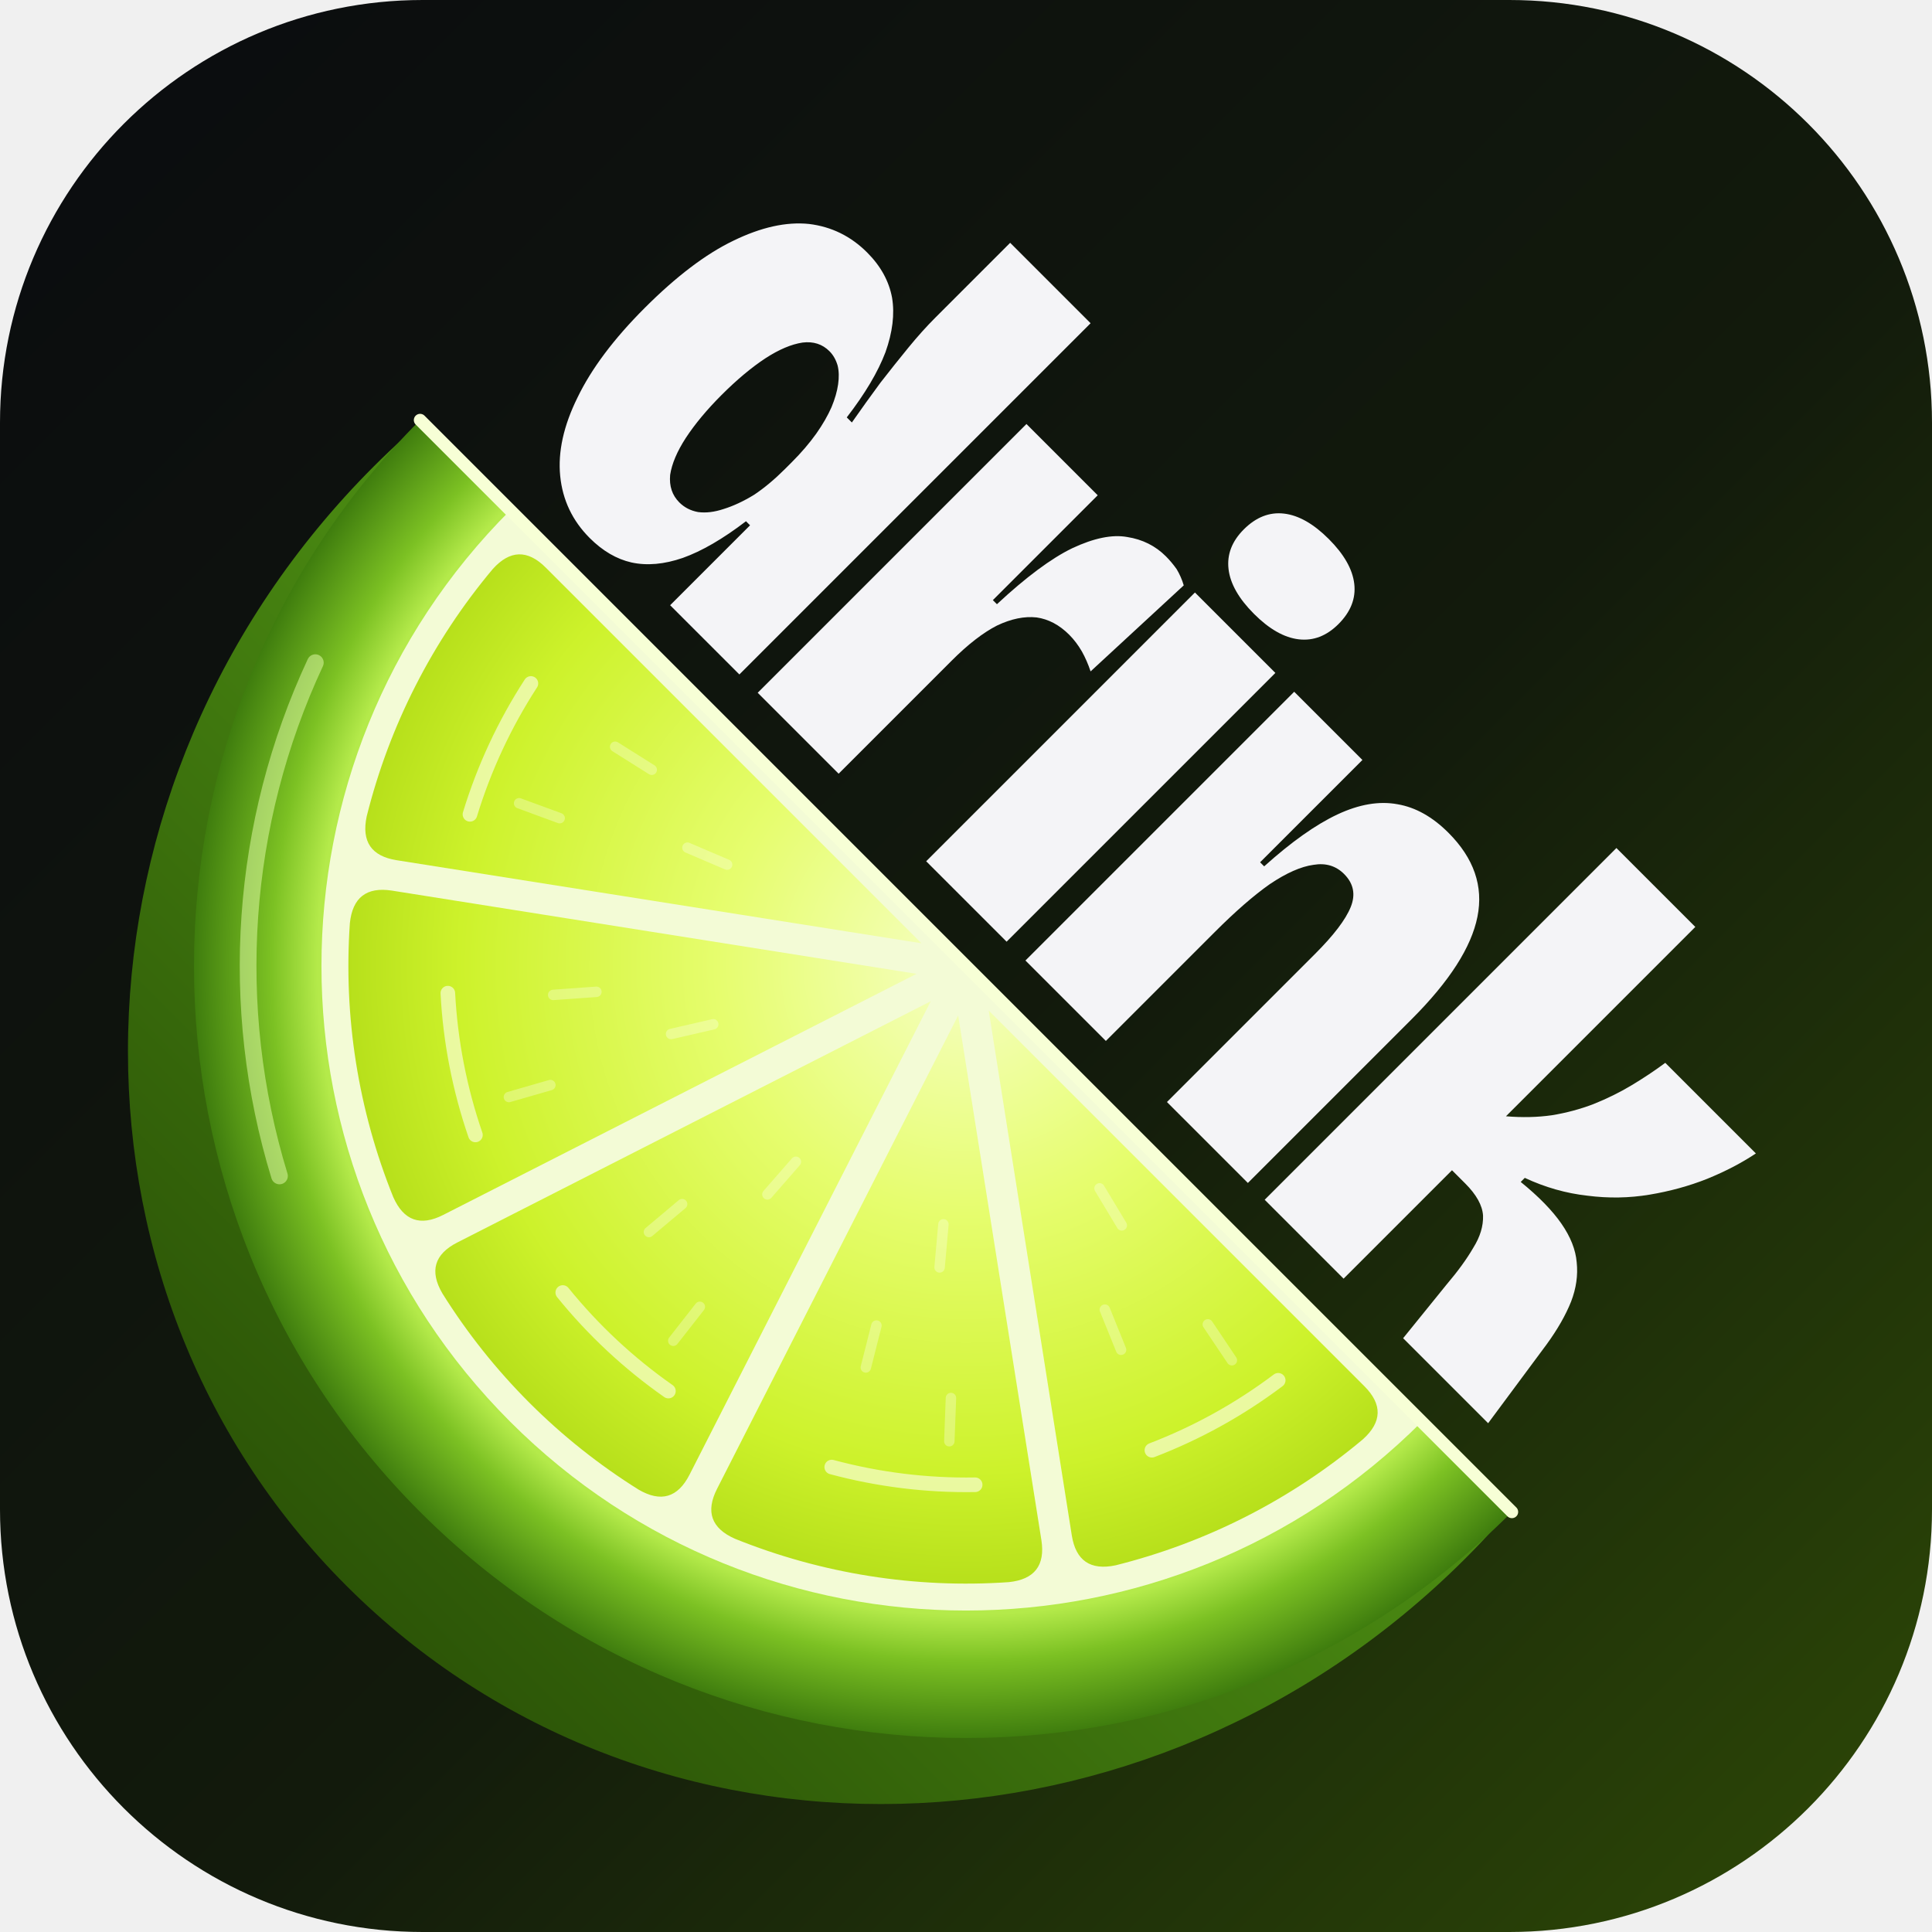
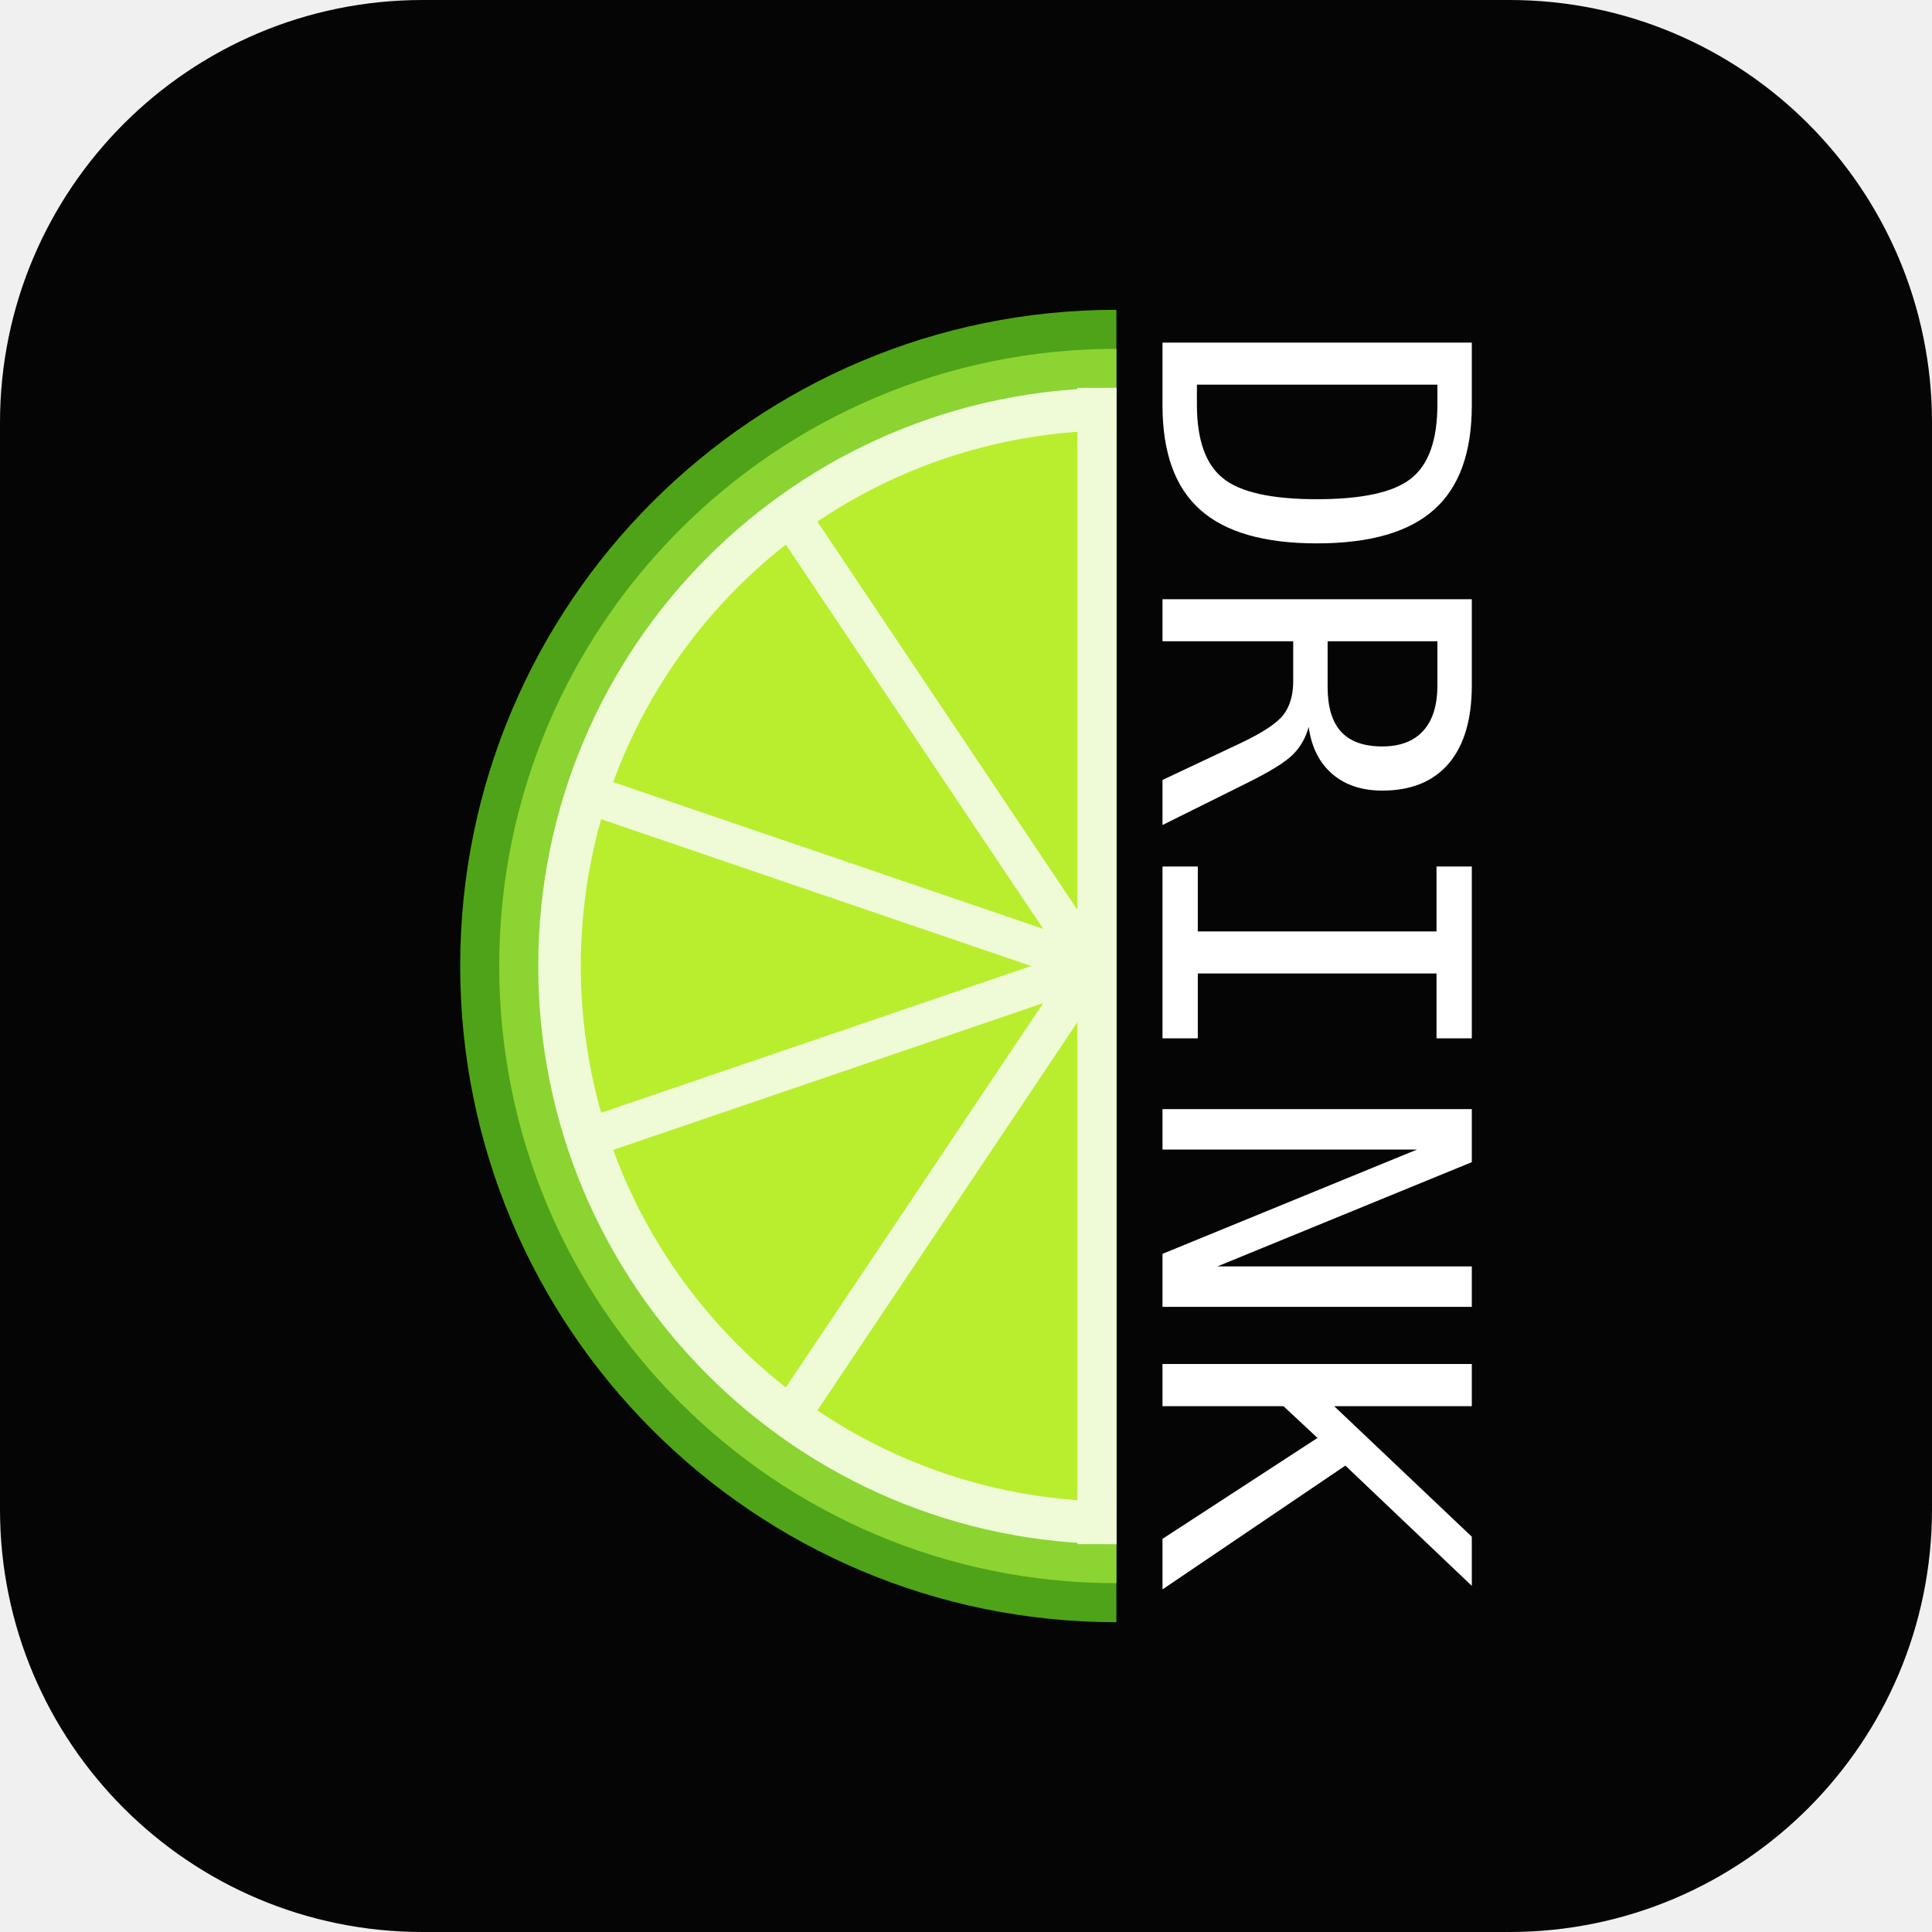
- <svg xmlns="http://www.w3.org/2000/svg" viewBox="0 0 512 512">
-   <defs>
-     <linearGradient id="g" x1="0" y1="0" x2="1" y2="1">
-       <stop offset="0" stop-color="#0A0B0F" />
-       <stop offset=".55" stop-color="#121A0C" />
-       <stop offset="1" stop-color="#2E4A06" />
-     </linearGradient>
-     <clipPath id="ic-corte">
-       <path d="M56 500H944V981H56Z" />
-     </clipPath>
-     <linearGradient id="ic-lado" x1="0" y1="0" x2="0" y2="1">
-       <stop offset=".5" stop-color="#4A8A12" />
-       <stop offset="1" stop-color="#2C5507" />
-     </linearGradient>
-     <radialGradient id="ic-casca" gradientUnits="userSpaceOnUse" cx="500" cy="500" r="370">
-       <stop offset=".84" stop-color="#B4EA4A" />
-       <stop offset=".9" stop-color="#7CC123" />
-       <stop offset="1" stop-color="#3F7D0E" />
-     </radialGradient>
-     <radialGradient id="ic-polpa" gradientUnits="userSpaceOnUse" cx="500" cy="500" r="296">
-       <stop offset="0" stop-color="#F6FFC4" />
-       <stop offset=".4" stop-color="#E6FD6E" />
-       <stop offset=".82" stop-color="#CDF22B" />
-       <stop offset="1" stop-color="#B7E01B" />
-     </radialGradient>
-   </defs>
-   <rect width="512" height="512" rx="112" fill="url(#g)" />
-   <g transform="translate(-20.48 -20.48) scale(0.55296) rotate(45 500 500)">
-     <g clip-path="url(#ic-corte)">
-       <ellipse cx="500" cy="531.5" rx="370" ry="388.5" fill="url(#ic-lado)" />
-       <circle cx="500" cy="500" r="370" fill="url(#ic-casca)" />
-       <circle cx="500" cy="500" r="308.9" fill="#F3FBD6" />
-       <path fill="url(#ic-polpa)" d="M522.8,507.4L777.4,507.4Q795.9,507.4 794.9,525.9A296 296 0 0 1 753.8,652.4Q743.7,667.9 728.8,657.1ZM514.1,519.4L720.1,669Q735,679.9 723.3,694.3A296 296 0 0 1 615.8,772.4Q598.5,779.1 592.8,761.5ZM500,523.9L578.7,766.1Q584.4,783.7 566.5,788.4A296 296 0 0 1 433.5,788.4Q415.6,783.7 421.3,766.1ZM485.9,519.4L407.2,761.5Q401.5,779.1 384.2,772.4A296 296 0 0 1 276.7,694.3Q265,679.9 279.9,669ZM477.2,507.4L271.2,657.1Q256.3,667.9 246.2,652.4A296 296 0 0 1 205.1,525.9Q204.1,507.4 222.6,507.4Z" />
-       <path d="M620.6 530.1L640.7 535.1M663.5 569.4L682.6 577.5M703.4 539.5L723.7 543.5M579.9 595.2L593.2 611.1M591.5 652.2L602.1 670M641.3 651.5L655.4 666.7M508.7 624L510.1 644.7M484.5 676.9L482.7 697.6M525.3 705.7L527.8 726.2M434.1 605.4L423.1 623M383.5 634L369.9 649.7M399.5 681.2L389.5 699.3M384.7 546.6L365.5 554.3M327 540L306.8 544.6M312.2 587.6L293.4 596.3" fill="none" stroke="#FFFFF0" stroke-opacity=".32" stroke-width="5" stroke-linecap="round" />
-       <path d="M746.2 534.6A248.6 248.6 0 0 1 727.1 601.1M678.9 672.7A248.6 248.6 0 0 1 624.3 715.3M543.2 744.9A248.6 248.6 0 0 1 474 747.3M391 723.5A248.6 248.6 0 0 1 333.6 684.8M280.5 616.7A248.6 248.6 0 0 1 256.8 551.7" fill="none" stroke="#FFFFF0" stroke-opacity=".6" stroke-width="7" stroke-linecap="round" />
-       <path d="M338.5,803.8A344.1 344.1 0 0 1 176.7,617.7" fill="none" stroke="#E9FFB0" stroke-opacity=".5" stroke-width="8" stroke-linecap="round" />
-       <circle cx="500" cy="500" r="16.6" fill="#F3FBD6" />
-     </g>
-     <path d="M130 500H870" stroke="#F7FFD6" stroke-width="6" stroke-linecap="round" />
-     <g transform="translate(500 478) scale(0.345) translate(-980 0)">
-       <path style="fill:#F4F4F7;stroke:none" d="M190 13Q139 13 100 -19Q61 -51 40 -113Q18 -176 18 -267Q18 -360 39 -420Q60 -481 97 -511Q134 -540 182 -540Q222 -540 251 -520Q279 -500 298 -460Q316 -420 324 -358H334Q328 -392 323 -425Q319 -457 316 -487Q313 -517 313 -543V-690H471V-216V0H335V-157H327Q319 -97 301 -59Q283 -22 255 -4Q228 13 190 13ZM243 -110Q258 -110 271 -119Q284 -129 293 -147Q303 -166 309 -191Q314 -216 314 -247V-260Q314 -288 310 -312Q306 -335 299 -353Q292 -370 283 -382Q274 -394 264 -400Q253 -406 242 -406Q221 -406 207 -388Q193 -369 186 -336Q179 -302 179 -257Q179 -214 186 -180Q193 -147 207 -128Q222 -110 243 -110ZM507 0V-292V-528H647V-322H655Q658 -405 674 -451Q691 -498 717 -516Q743 -535 774 -535Q785 -535 797 -533Q809 -530 820 -524L813 -348Q799 -355 785 -359Q770 -363 756 -363Q727 -363 707 -348Q687 -332 676 -301Q666 -270 666 -222V0ZM838 0V-528H996V0ZM917 -565Q872 -565 848 -584Q824 -603 824 -638Q824 -674 848 -693Q872 -712 917 -712Q962 -712 986 -693Q1010 -674 1010 -638Q1010 -603 986 -584Q962 -565 917 -565ZM1033 0V-311V-528H1167V-327H1175Q1179 -403 1196 -450Q1213 -497 1245 -519Q1276 -541 1323 -541Q1398 -541 1434 -487Q1470 -433 1470 -322V0H1311V-291Q1311 -346 1300 -372Q1289 -398 1261 -398Q1237 -398 1222 -377Q1206 -356 1198 -315Q1191 -275 1191 -214V0ZM1503 0V-691H1658V-319Q1684 -341 1702 -365Q1720 -390 1732 -417Q1744 -445 1751 -473Q1758 -501 1762 -528H1940Q1933 -493 1917 -455Q1901 -418 1876 -383Q1851 -348 1816 -321Q1781 -293 1737 -277V-269Q1785 -274 1818 -268Q1851 -262 1871 -245Q1892 -228 1904 -201Q1916 -173 1922 -135L1942 0H1775L1765 -95Q1762 -132 1755 -158Q1749 -184 1733 -199Q1717 -213 1684 -213H1658V0Z" />
-     </g>
+ <svg xmlns="http://www.w3.org/2000/svg" viewBox="0 0 512 512" width="512" height="512">
+   <rect width="512" height="512" rx="112" fill="#050505" />
+   <g transform="translate(21.00 21.00) scale(0.47)">
+     <path fill="#4FA318" d="M584.8,130.0A370 370 0 0 0 584.8,870.0Z" />
+     <path fill="#8BD432" d="M584.8,152.0A348 348 0 0 0 584.8,848.0Z" />
+     <path fill="#EFFAD6" d="M584.8,174.0A326 326 0 0 0 584.8,826.0Z" />
+     <path fill="#B9EE2E" d="M584.8,198.0A302 302 0 0 0 584.8,802.0Z" />
+     <path fill="none" stroke="#EFFAD6" stroke-width="22" stroke-linecap="round" d="M570.8,500L406.1,254.1M570.8,500L295.7,406.1M570.8,500L295.7,593.9M570.8,500L406.1,745.9" />
+     <rect x="562.8" y="174" width="22" height="652" fill="#EFFAD6" />
+     <circle cx="562.8" cy="500" r="20" fill="#EFFAD6" />
+     <path fill="#FFFFFF" d="M630.2 183.4Q630.2 213.2 644.9 225Q659.5 236.8 697.8 236.8Q736.5 236.8 751.1 225Q765.8 213.3 765.8 183.4V172.2H630.2ZM785.2 183.9Q785.2 223.8 763.9 242.7Q742.7 261.7 697.8 261.7Q653.2 261.7 632 242.7Q610.8 223.8 610.8 183.9V148.5H785.2ZM693.2 365.2Q690.8 374.3 684.3 380.8Q677.9 387.2 658.5 396.8L610.8 420.5V395.1L654.9 374.3Q673.7 365.4 679.1 358.2Q684.5 351 684.5 339.4V316.9H610.8V293.2H785.2V341.8Q785.2 370.5 772.2 385.8Q759.2 401.1 734.7 401.1Q717.4 401.1 706.5 391.7Q695.6 382.3 693.2 365.2ZM765.8 316.9H703.9V342.7Q703.9 359.6 711.5 367.9Q719.1 376.2 734.7 376.2Q749.8 376.2 757.8 367.4Q765.8 358.6 765.8 341.8ZM785.2 443.9V540.8H765.3V504.2H630.7V540.8H610.8V443.9H630.7V480.5H765.3V443.9ZM785.2 580.7V610.6L641.7 669.4H785.2V692.2H610.8V662.3L754.3 603.5H610.8V580.7ZM785.2 724.4V748.2H707.6L785.2 821.8V849.5L713.9 781.7L610.8 851.5V823L698.2 766.1L679 748.2H610.8V724.4Z" />
  </g>
</svg>
